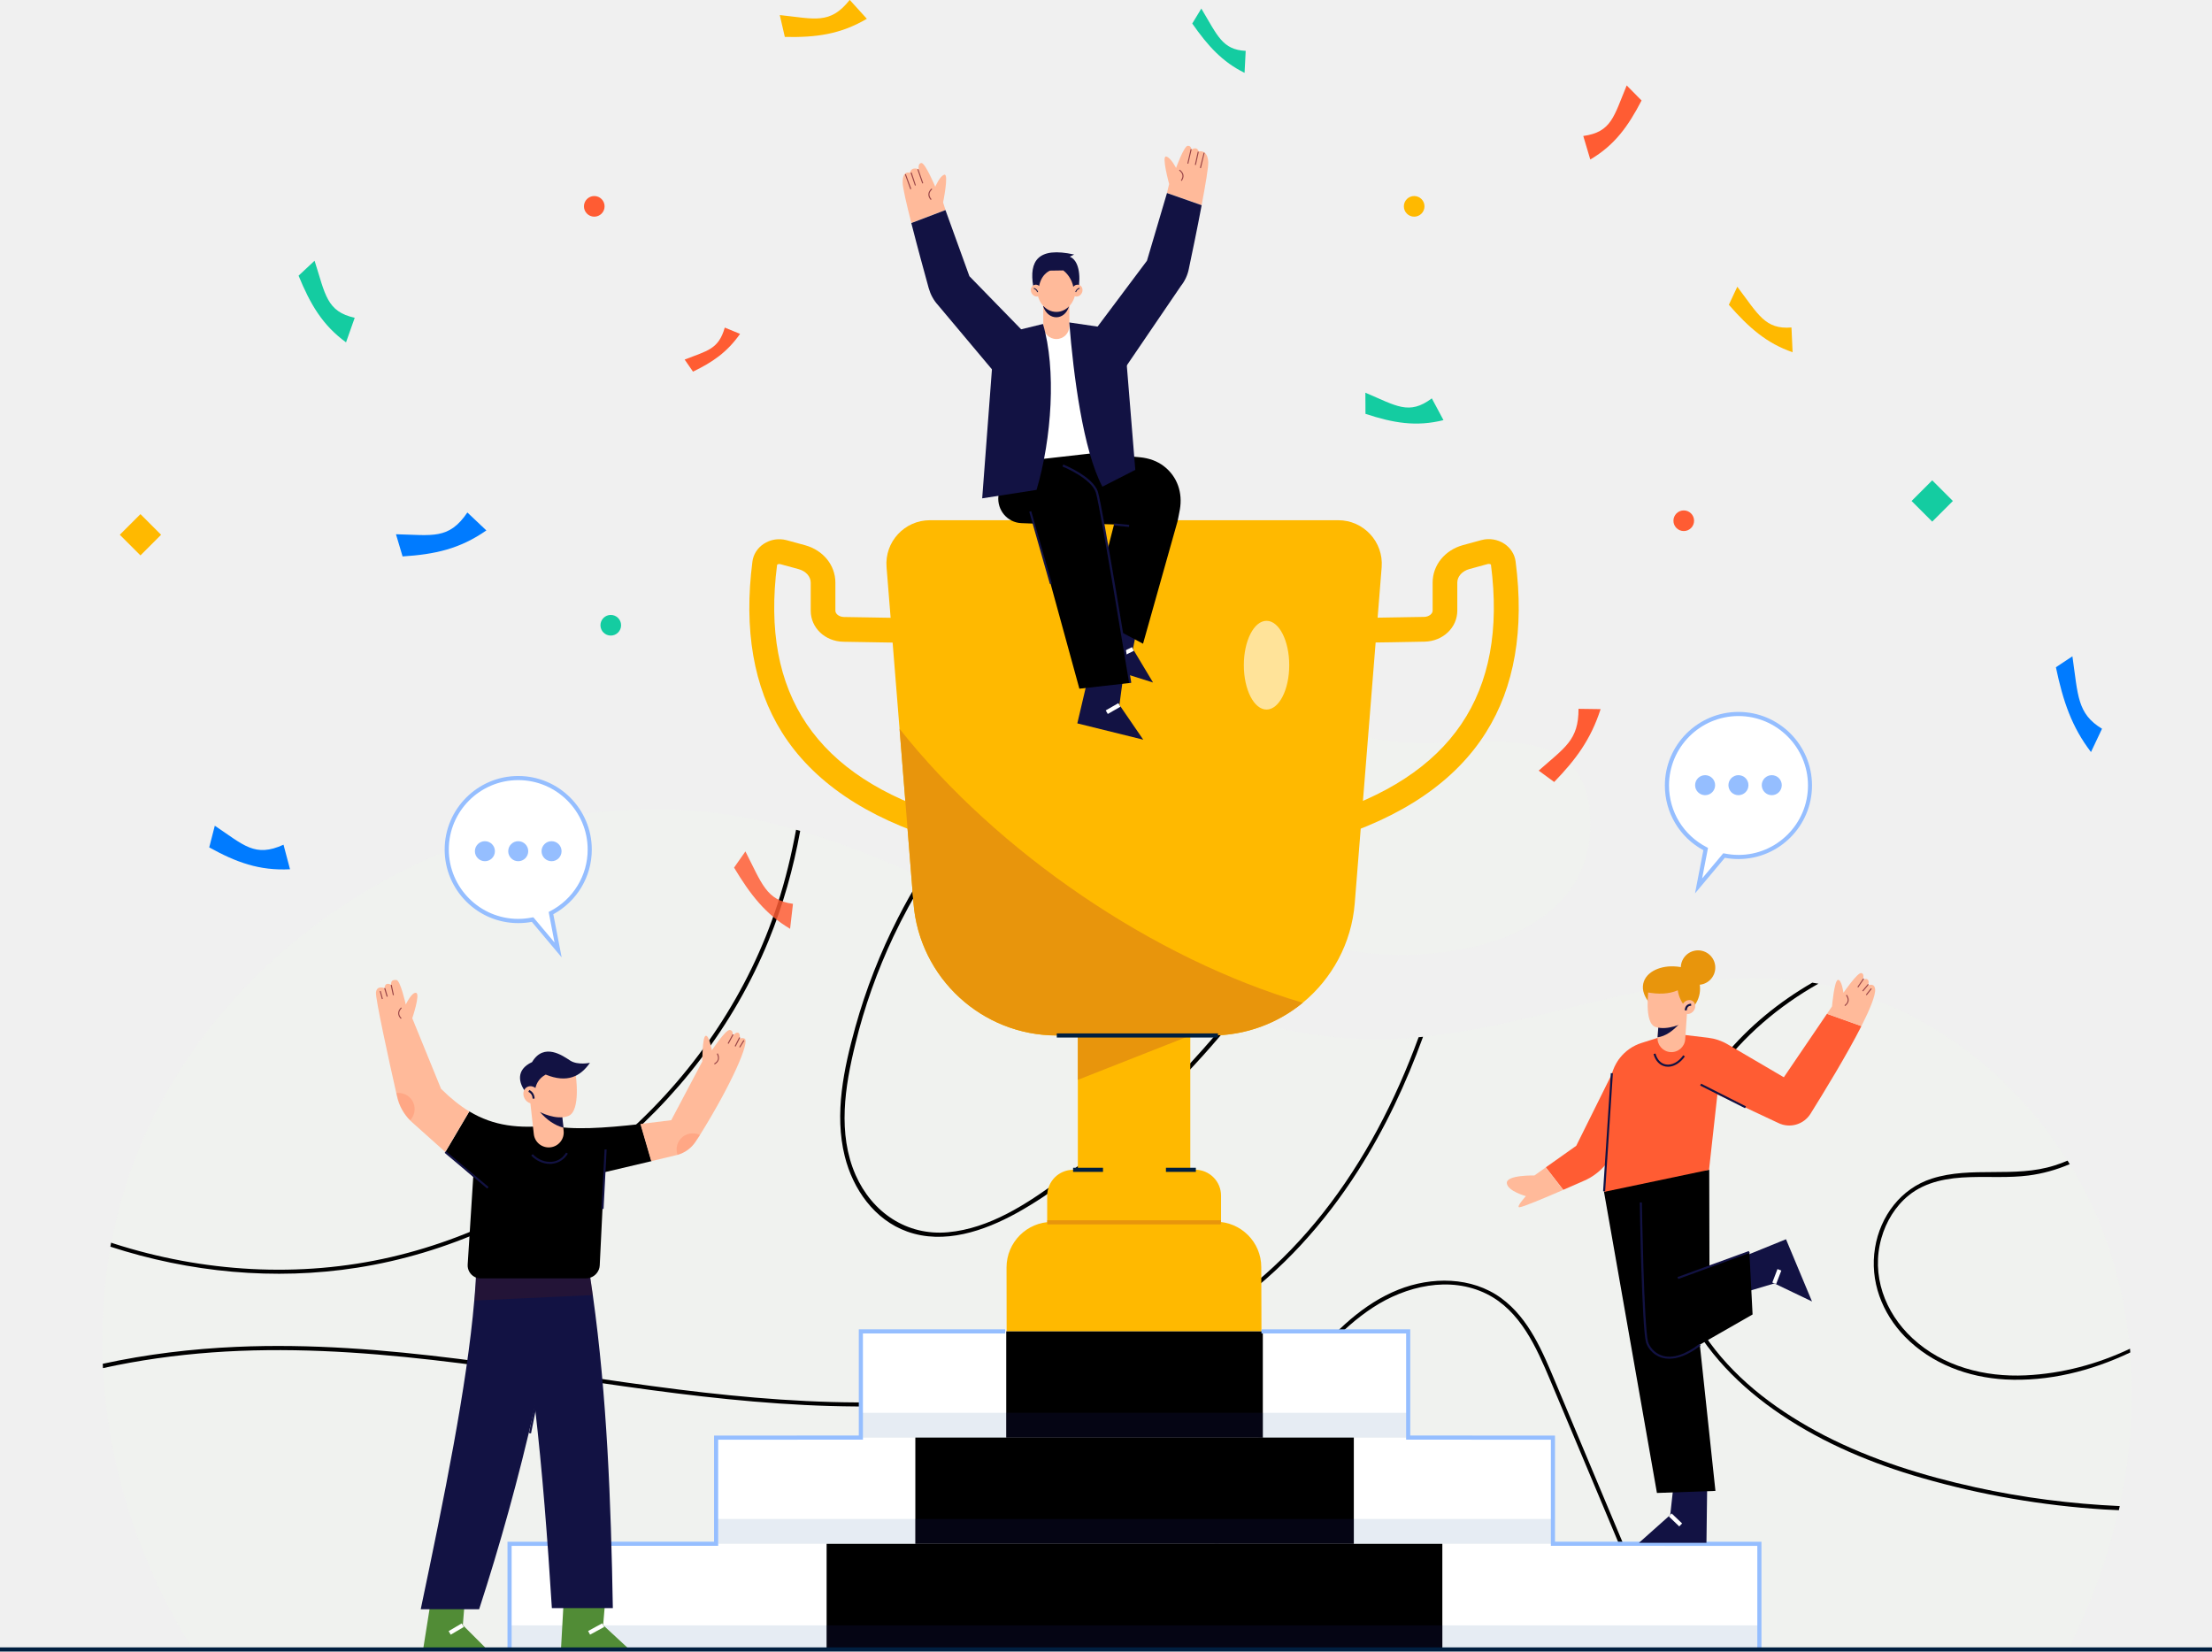
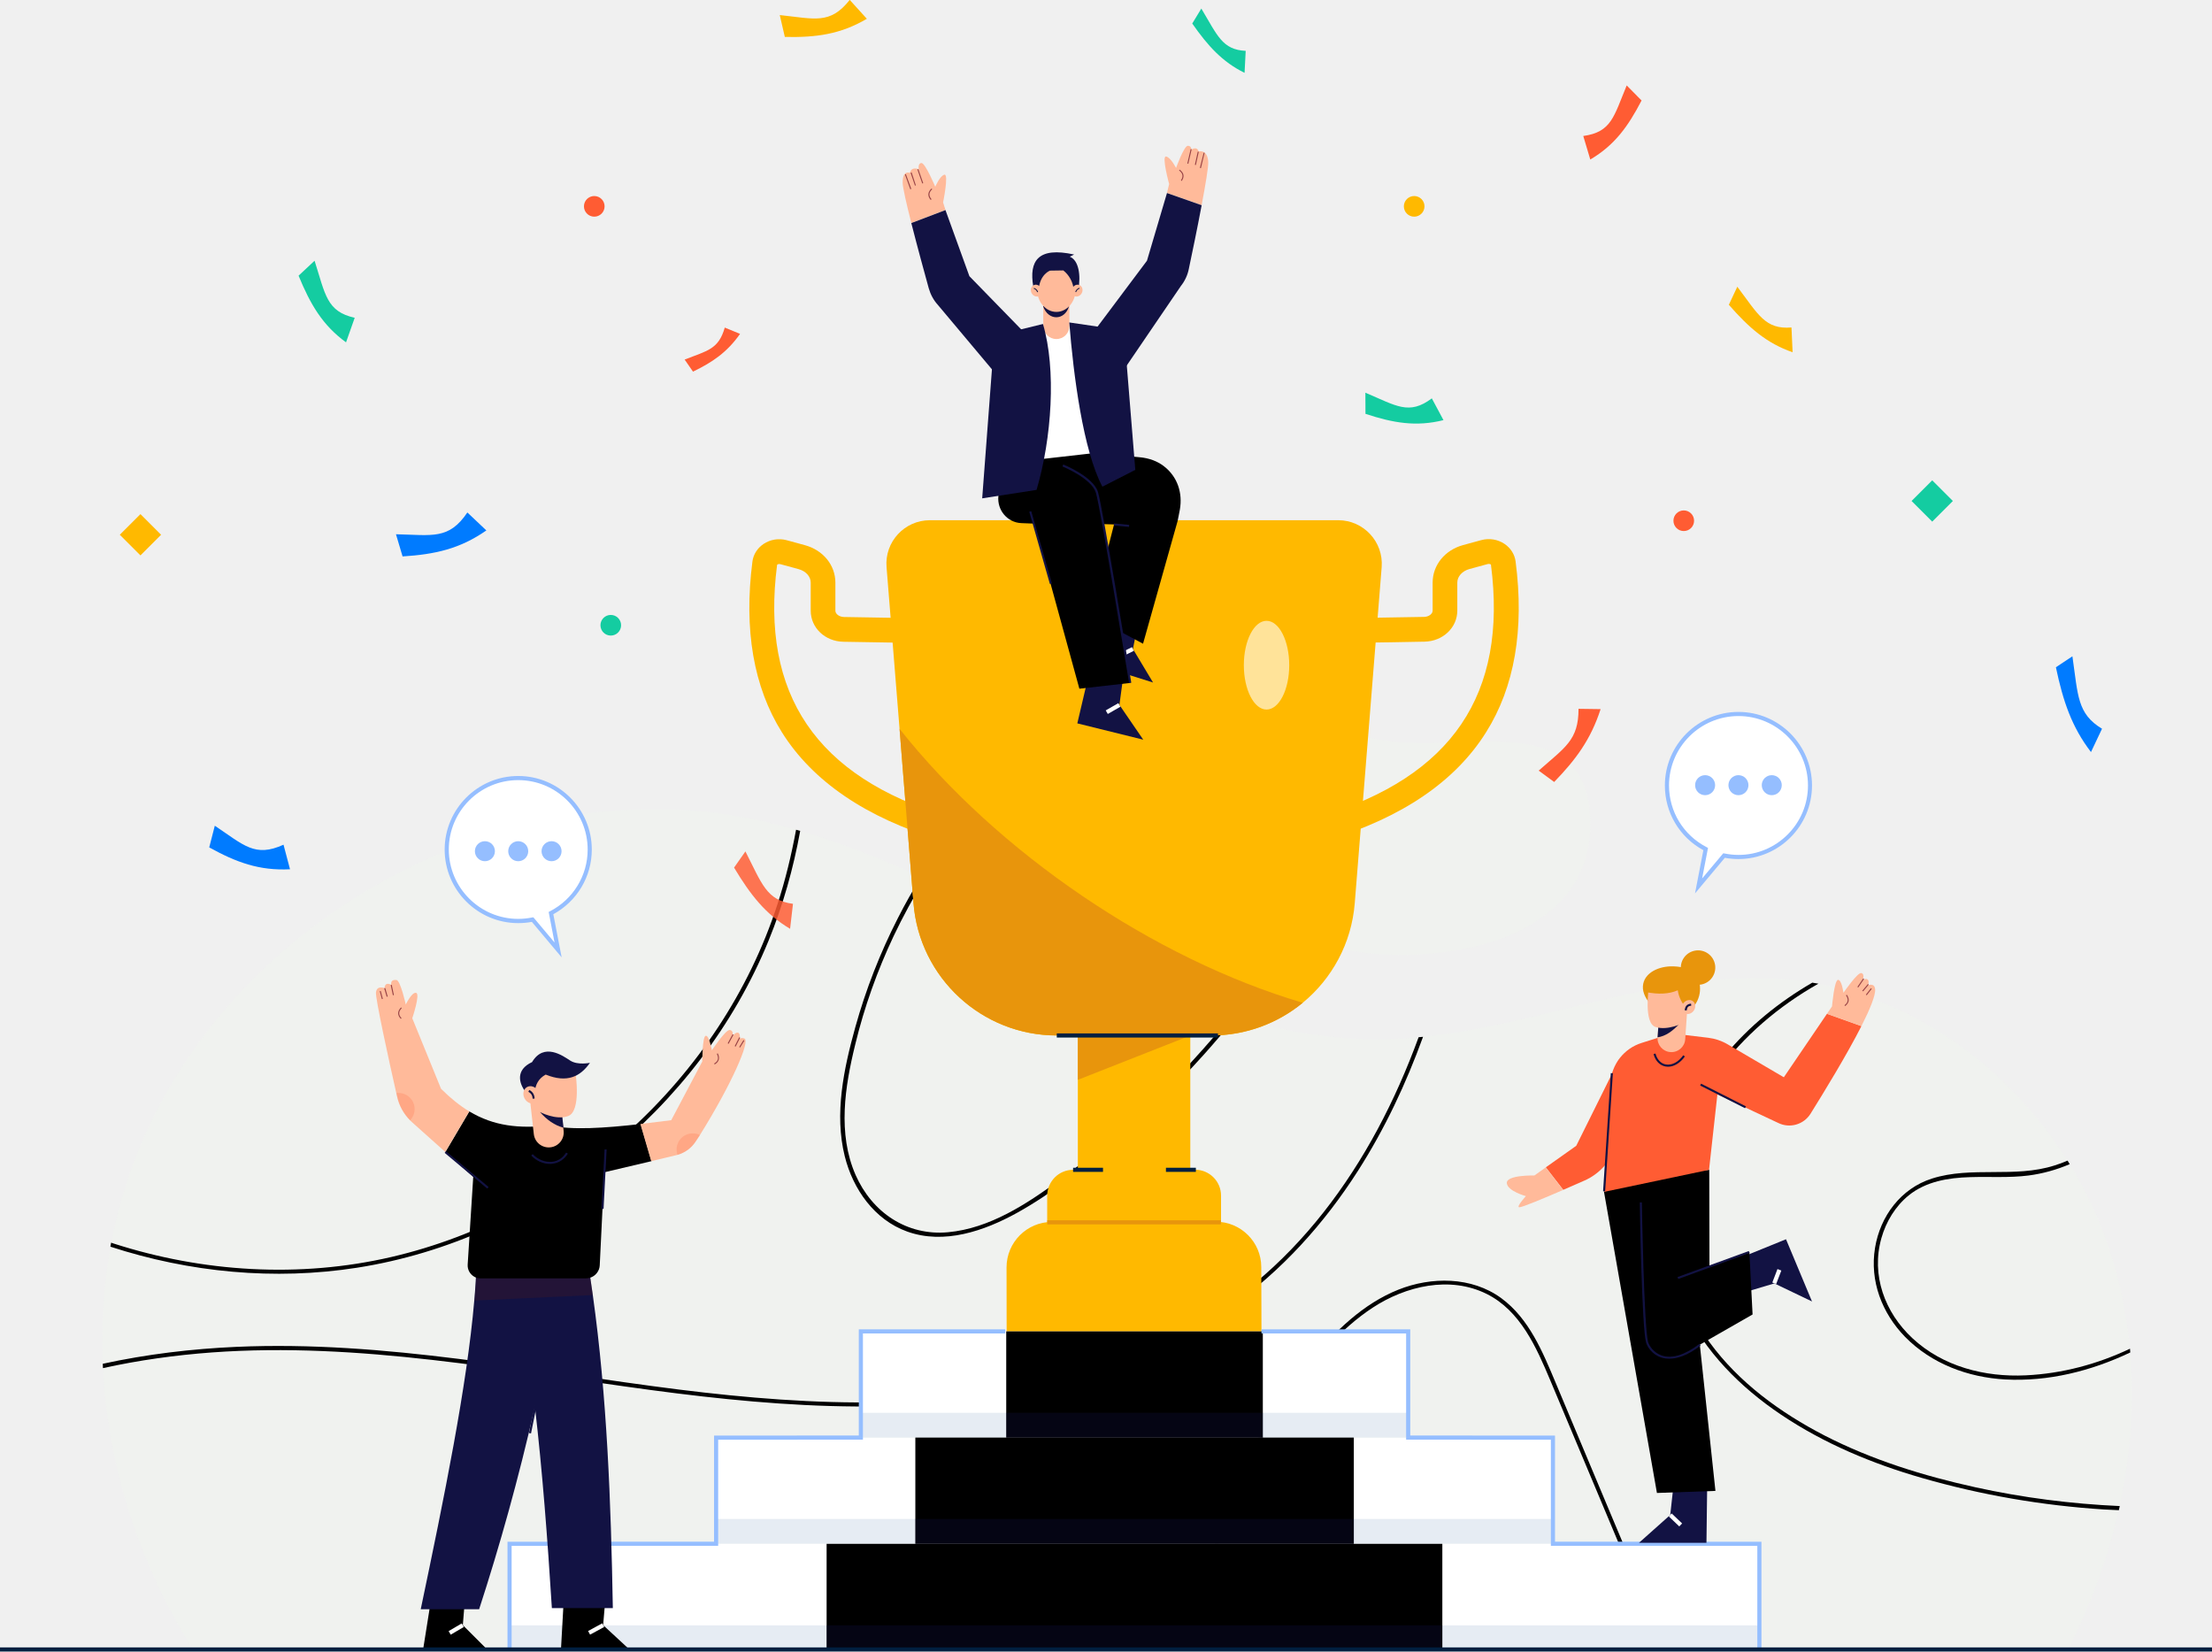
<svg xmlns="http://www.w3.org/2000/svg" width="2144" height="1601" viewBox="0 0 2144 1601" fill="none">
  <g clip-path="url(#clip0_10007_71431)">
    <g opacity="0.5">
      <path d="M2043.4 1207.2C1997.8 1072.9 1875.6 962.702 1734.4 949.302C1601.1 936.602 1472.4 1005.9 1338.5 1007.2C1122 1009.2 942.3 837.402 730.2 793.902C483.7 743.302 211.7 896.502 127 1133.5C72.4 1286.5 100.3 1462 187 1598.6H2004.4C2066.3 1478.6 2086.7 1334.8 2043.4 1207.2Z" fill="#F0F3EE" />
    </g>
    <path d="M346 1228.7C521.7 1201.3 677.7 1075.9 744.9 911.801C759 877.301 769 841.601 775.6 805.301C774.3 804.901 772.9 804.501 771.6 804.201C767.1 828.601 761.3 852.801 753.5 876.601C726.1 960.901 675.4 1036.6 609.9 1096.1C544.8 1155.2 465.1 1198.4 379.3 1218.3C290.5 1238.9 196.6 1233.1 110 1205.2C109.2 1205 108.5 1204.7 107.7 1204.4C107.4 1205.7 107.2 1207 107 1208.3C183.8 1233.3 266 1241.2 346 1228.7Z" fill="#000000" />
    <path d="M631.4 1347.3C762.5 1364.8 897.2 1374.2 1026.8 1341C1085.6 1325.9 1142.4 1302 1192.1 1267.1C1242.1 1232 1283.4 1186.1 1316.2 1134.8C1342.4 1093.8 1362.9 1050.1 1379.3 1004.9C1377.9 1005 1376.4 1005.2 1375 1005.3C1363.8 1035.9 1350.7 1065.8 1335.1 1094.8C1304.9 1150.9 1265.7 1202.7 1216.5 1243.5C1168 1283.8 1110.6 1312.1 1050.4 1330.3C923.3 1368.8 788.6 1363 658.3 1346.8C515.9 1329 373.3 1299 229 1305.4C185.9 1307.3 142.2 1312.5 99.6 1321.8C99.7 1323.2 99.7 1324.6 99.8 1326C134.6 1318.3 170 1313.4 205.3 1310.8C348.3 1300.4 490.3 1328.4 631.4 1347.3Z" fill="#000000" />
    <path d="M1914.7 1441.5C1864.3 1430.4 1814.6 1415 1768.6 1391.4C1725.8 1369.3 1685.4 1340 1656.8 1300.7C1627.4 1260.3 1613.4 1211.4 1617.7 1161.6C1625.8 1070.1 1685.4 996.9 1762.5 953.4C1760.5 953 1758.6 952.7 1756.6 952.4C1691.9 989.8 1640.3 1047.1 1620.6 1122.4C1608 1170.4 1610.9 1221.4 1632 1266.6C1652.2 1310 1687 1344.7 1726.3 1371.1C1767.8 1399 1814.7 1418.6 1862.7 1432.4C1920.2 1449 1979.6 1459.2 2039.3 1463C2044.1 1463.3 2048.9 1463.5 2053.7 1463.7C2054 1462.4 2054.3 1461.1 2054.6 1459.7C2007.5 1457.6 1960.7 1451.6 1914.7 1441.5Z" fill="#000000" />
    <path d="M866.1 907.401C875.2 888.201 885.4 869.501 896.5 851.501C895.3 850.901 894 850.401 892.8 849.801C884.8 862.801 877.3 876.001 870.4 889.601C853.1 923.401 839.2 959.001 829 995.601C817.9 1035.6 808.5 1079.5 818.8 1120.7C826.7 1152.5 847.5 1182.2 879.2 1193.6C915 1206.5 953.9 1193.1 985.6 1175.6C1020.1 1156.5 1051.8 1130.9 1081.7 1105.3C1111.8 1079.5 1140.2 1051.8 1166.7 1022.3C1177.4 1010.4 1187.7 998.201 1197.7 985.801C1196.3 985.401 1194.9 985.001 1193.5 984.501C1145.1 1044.3 1089.2 1098 1027 1143.6C995.1 1167 959.2 1190.6 918.9 1194.3C878.8 1198 845.2 1174.9 829.3 1138.8C811.7 1098.7 818.9 1053.1 829 1012.1C837.7 976.101 850.3 940.901 866.1 907.401Z" fill="#000000" />
    <path d="M1943.7 1337C1985.2 1339.2 2026.8 1328.9 2064.8 1310.8C2064.7 1309.6 2064.6 1308.4 2064.5 1307.2C2033 1322.1 1999 1331.3 1963.5 1333C1923.7 1334.9 1883.1 1324.5 1853.5 1296.9C1826.8 1272 1813.4 1235.7 1823.6 1199.9C1828.1 1184 1837.1 1169.1 1850 1158.6C1866.8 1145 1888.5 1141.5 1909.5 1140.9C1928.4 1140.3 1947.4 1141.7 1966.2 1139.3C1979.9 1137.5 1993.3 1133.8 2006.1 1128.3C2005.4 1127.2 2004.7 1126 2004 1124.9C1999.8 1126.7 1995.6 1128.3 1991.3 1129.6C1952.5 1142 1911 1130 1872.5 1142.3C1842.4 1151.9 1822.4 1178.8 1817.4 1209.4C1812.1 1241.5 1824.1 1272.7 1846.5 1295.7C1872.1 1321.8 1907.5 1335 1943.7 1337Z" fill="#000000" />
    <path d="M1561.9 1469.1C1543.9 1426.3 1525.9 1383.4 1508 1340.6C1495.4 1310.6 1482.2 1278 1455 1258.1C1426.3 1237.2 1387.4 1237.2 1355.3 1250C1321.3 1263.6 1294.3 1290 1271.2 1317.7C1225.3 1372.9 1192.3 1438.5 1174 1507.8C1166.2 1537.5 1161 1567.9 1158.7 1598.5H1162.8C1169.7 1508.9 1200.6 1421.1 1253 1347.7C1274.4 1317.7 1299.4 1287.8 1330.5 1267.4C1362.5 1246.4 1405.2 1236.3 1441 1254.1C1473.7 1270.4 1489.2 1306 1502.6 1337.8C1519.3 1377.6 1536 1417.3 1552.7 1457.1C1572.5 1504.2 1592.3 1551.3 1612 1598.4H1616.3C1598.2 1555.5 1580.1 1512.3 1561.9 1469.1Z" fill="#000000" />
    <g opacity="0.5">
      <path d="M1391.8 720.201C1365.9 721.001 1339.8 719.901 1309.7 709.001C1245.5 685.701 1165.5 723.901 1164.9 798.001C1164.5 855.501 1217.4 893.601 1266.4 911.101C1358.8 944.201 1550.2 926.801 1541.2 789.501C1538.3 745.601 1515 725.101 1472.9 720.301C1443.2 716.801 1417.5 719.401 1391.8 720.201Z" fill="#F0F3EE" />
    </g>
    <path d="M1737.5 341.4C1712.3 332.7 1695.1 317.6 1675.7 295.4L1683.9 277.9C1704.3 304.9 1710.9 319.5 1736.4 317.4L1737.5 341.4Z" fill="#FFB900" />
    <path d="M2026.7 728.9C2008 704.5 1999.6 679.5 1992.7 646.7L2008.7 636.1C2014.2 674 2013.2 691.7 2037.4 706.3L2026.7 728.9Z" fill="#007BFF" />
    <path d="M1399.1 407.2C1372.6 413.8 1350.5 410 1323.5 401.1L1323.4 380.6C1353.4 393.3 1365.7 402.7 1387.8 386.1L1399.1 407.2Z" fill="#14CCA1" />
    <path d="M717.3 323.6C704.8 341.4 690.7 351 671.7 360.2L663.6 348.5C685.7 339.8 696.4 338.7 702.5 317.5L717.3 323.6Z" fill="#FF5C33" />
    <path d="M281.1 842.501C251.3 844.001 229 835.801 202.8 821.301L208.2 800.301C236.5 819.201 247 831.301 274.8 818.701L281.1 842.501Z" fill="#007BFF" />
    <path d="M335.4 331.801C312.7 315.301 300.8 295.001 289.4 267.201L304.9 252.701C315.4 285.501 316.5 301.901 343.8 308.001L335.4 331.801Z" fill="#14CCA1" />
    <path d="M471.4 514.101C445.6 532.101 421.4 537.301 390.2 539.301L383.8 517.801C419.2 518.601 435 523.301 453 496.701L471.4 514.101Z" fill="#007BFF" />
    <path d="M840.2 18.2C814.4 33.4 790.7 36.4 760.7 35.8L755.8 14.6C789.7 18.2 804.6 24 823.6 -0.1L840.2 18.2Z" fill="#FFB900" />
    <path d="M1206.3 70.601C1184.8 60.001 1170.8 44.601 1155.6 22.801L1164.4 8.301C1180.1 34.501 1184.7 48.201 1207.4 49.301L1206.3 70.601Z" fill="#14CCA1" />
    <path d="M1541.4 154.601C1565 140.701 1578 122.601 1591.1 97.401L1576.7 82.801C1564.2 112.801 1562.1 128.001 1534.6 131.801L1541.4 154.601Z" fill="#FF5C33" />
    <g opacity="0.837">
      <path d="M765.8 900.201C742 886.101 727.3 867.201 711.5 840.901L722.5 825.201C738.5 856.501 742.8 872.601 768.6 876.001L765.8 900.201Z" fill="#FF5C33" />
    </g>
    <path d="M1551.4 687.3C1541.9 716.7 1527.4 736.2 1506.4 757.9L1491.4 746.9C1516.7 724.4 1530.1 717.5 1530 687L1551.4 687.3Z" fill="#FF5C33" />
    <path d="M576 210C581.523 210 586 205.523 586 200C586 194.477 581.523 190 576 190C570.477 190 566 194.477 566 200C566 205.523 570.477 210 576 210Z" fill="#FF5C33" />
    <path d="M1370.7 210C1376.22 210 1380.7 205.523 1380.7 200C1380.7 194.477 1376.22 190 1370.7 190C1365.18 190 1360.7 194.477 1360.7 200C1360.7 205.523 1365.18 210 1370.7 210Z" fill="#FFB900" />
    <path d="M1632 514.701C1637.52 514.701 1642 510.224 1642 504.701C1642 499.178 1637.52 494.701 1632 494.701C1626.48 494.701 1622 499.178 1622 504.701C1622 510.224 1626.48 514.701 1632 514.701Z" fill="#FF5C33" />
    <path d="M592 616C597.523 616 602 611.523 602 606C602 600.477 597.523 596 592 596C586.477 596 582 600.477 582 606C582 611.523 586.477 616 592 616Z" fill="#14CCA1" />
    <path d="M136.139 498.292L116.128 518.303L136.139 538.314L156.15 518.303L136.139 498.292Z" fill="#FFB900" />
    <path d="M1872.82 465.555L1852.81 485.566L1872.82 505.577L1892.83 485.566L1872.82 465.555Z" fill="#14CCA1" />
    <path d="M1183.5 1198.1L1015 1198.3V1159C1015 1145.1 1026.2 1133.8 1040.1 1133.8L1158.3 1133.7C1172.2 1133.7 1183.5 1144.9 1183.5 1158.8V1198.1Z" fill="#FFB900" />
    <path d="M1153.7 963.201H1044.7V1156.2H1153.7V963.201Z" fill="#FFB900" />
    <path d="M1044.7 1046.6V963.201H1153.7L1153.6 1003.7L1044.7 1046.6Z" fill="#E8950C" />
    <path d="M1286.7 814.301L1279.7 791.301C1407.3 752.701 1461.4 672.801 1445.1 547.201C1444.9 547.001 1443.6 546.201 1441.9 546.701L1424.3 551.501C1417.3 553.401 1412.5 558.701 1412.5 564.601V591.801C1412.5 608.301 1398.6 621.501 1380.8 621.901C1362.4 622.301 1330.9 622.801 1326.8 622.801V598.801C1329.7 598.801 1349.7 598.401 1380.4 597.901C1384.8 597.801 1388.6 595.001 1388.6 591.801V564.601C1388.6 547.701 1400.5 533.101 1418.1 528.301L1435.7 523.501C1443.4 521.401 1451.6 522.701 1458.2 527.101C1464.2 531.101 1468.1 537.301 1469 544.101C1477.6 610.101 1468 665.901 1440.4 709.701C1410.6 757.301 1358.9 792.501 1286.7 814.301Z" fill="#FFB900" />
    <path d="M911.6 814.301C839.4 792.501 787.7 757.301 757.9 709.801C730.4 665.901 720.8 610.201 729.3 544.201C730.2 537.401 734.1 531.201 740.1 527.201C746.7 522.801 754.9 521.501 762.6 523.601L780.2 528.401C797.8 533.201 809.7 547.701 809.7 564.701V591.901C809.7 595.101 813.5 597.901 817.9 598.001C848.6 598.601 868.6 598.901 871.5 598.901V622.901C867.3 622.901 835.8 622.301 817.5 622.001C799.7 621.701 785.8 608.501 785.8 591.901V564.701C785.8 558.801 781.1 553.501 774 551.601L756.4 546.801C754.7 546.301 753.4 547.101 753.2 547.501C737 672.901 791.1 752.801 918.7 791.401L911.6 814.301Z" fill="#FFB900" />
    <path d="M1339.2 549.701L1313.1 875.401C1310 914.401 1290.9 948.701 1262.7 971.901C1238.6 991.701 1207.7 1003.6 1174.2 1003.6H1024.3C951.7 1003.6 891.2 947.801 885.4 875.401L871.9 706.401L859.3 549.701C857.3 525.201 876.7 504.201 901.3 504.201H1297.1C1321.7 504.201 1341.1 525.201 1339.2 549.701Z" fill="#FFB900" />
    <path d="M1262.7 971.9C1238.6 991.7 1207.7 1003.6 1174.2 1003.6H1024.3C951.7 1003.6 891.2 947.8 885.4 875.4L871.9 706.4C966.8 826.3 1118.2 929.2 1262.7 971.9Z" fill="#E8950C" />
    <path d="M1180.5 1001.6H1024.3V1005.6H1180.5V1001.6Z" fill="#001F40" />
    <path d="M1069.1 1131.8H1040.1V1135.8H1069.1V1131.8Z" fill="#001F40" />
    <path d="M1159.1 1131.8H1130.1V1135.8H1159.1V1131.8Z" fill="#001F40" />
    <path d="M1222.7 1293.3L975.7 1293.6L975.6 1228.4C975.6 1204.1 995.3 1184.3 1019.6 1184.3L1178.4 1184.1C1202.7 1184.1 1222.5 1203.8 1222.5 1228.1L1222.7 1293.3Z" fill="#FFB900" />
    <path d="M1183.3 1182.7H1015.1V1186.7H1183.3V1182.7Z" fill="#E8950C" />
    <path opacity="0.6" d="M1227.6 687.701C1239.75 687.701 1249.6 668.449 1249.6 644.701C1249.6 620.953 1239.75 601.701 1227.6 601.701C1215.45 601.701 1205.6 620.953 1205.6 644.701C1205.6 668.449 1215.45 687.701 1227.6 687.701Z" fill="white" />
    <path d="M1705.3 1496.3H493.9V1599.3H1705.3V1496.3Z" fill="white" />
    <path d="M1505.2 1393.4H694.1V1496.4H1505.2V1393.4Z" fill="white" />
    <path d="M1364.9 1290.4H834.4V1393.4H1364.9V1290.4Z" fill="white" />
    <path d="M1398 1496.3H801.2V1599.3H1398V1496.3Z" fill="#000000" />
    <path d="M1312.2 1393.3H887.2V1496.3H1312.2V1393.3Z" fill="#000000" />
    <path d="M1224 1290.4H975.3V1393.4H1224V1290.4Z" fill="#000000" />
    <path opacity="0.1" d="M975.3 1369.3H834.4V1393.3H975.3V1369.3Z" fill="#003E80" />
    <path opacity="0.1" d="M1364.9 1369.3H1224V1393.3H1364.9V1369.3Z" fill="#003E80" />
    <path opacity="0.3" d="M1224 1369.3H975.3V1393.3H1224V1369.3Z" fill="#121243" />
    <path opacity="0.1" d="M887.1 1472.2H694.1V1496.2H887.1V1472.2Z" fill="#003E80" />
    <path opacity="0.1" d="M1505.1 1472.2H1312.1V1496.2H1505.1V1472.2Z" fill="#003E80" />
    <path opacity="0.3" d="M1312.2 1472.2H887.2V1496.2H1312.2V1472.2Z" fill="#121243" />
    <path opacity="0.1" d="M801.2 1575.3H493.9V1599.3H801.2V1575.3Z" fill="#003E80" />
    <path opacity="0.1" d="M1705.3 1575.3H1398V1599.3H1705.3V1575.3Z" fill="#003E80" />
    <path opacity="0.3" d="M1398 1575.3H801.2V1599.3H1398V1575.3Z" fill="#121243" />
    <path d="M495.9 1599.3H491.9V1494.3L692.1 1494.2V1391.4L832.4 1391.3V1288.4H974.3V1292.4H836.4V1395.3L696.1 1395.4V1498.2L495.9 1498.3V1599.3Z" fill="#95BEFF" />
    <path d="M1707.3 1599.3H1703.3V1498.3L1503.2 1498.2V1395.4L1362.9 1395.3V1292.4H1222.7V1288.4H1366.9V1391.3L1507.2 1391.4V1494.2L1707.3 1494.3V1599.3Z" fill="#95BEFF" />
    <path d="M1074.3 593.701L1059.4 643.201L1117.6 661.501L1098.1 629.001L1103.8 600.401L1074.3 593.701Z" fill="#121243" />
    <path d="M1097.18 627.229L1085.43 633.01L1087.19 636.599L1098.95 630.818L1097.18 627.229Z" fill="white" />
    <path d="M1064 439.302L1105 443.202C1113.4 444.002 1121.7 446.802 1128.3 452.002C1141.3 462.102 1146.4 477.802 1143.6 493.802C1142.9 497.902 1142 501.802 1141.4 505.002L1107.9 623.902L1057.1 596.802L1079.8 508.302L1028.2 506.702L1000.1 447.702L1010.3 400.602L1064 439.302Z" fill="#000000" />
    <path d="M1056.9 647.002L1044.2 701.102L1108.1 716.902L1085 683.202L1089.2 652.102L1056.9 647.002Z" fill="#121243" />
    <path d="M1083.97 681.506L1071.74 688.527L1073.73 691.996L1085.96 684.974L1083.97 681.506Z" fill="white" />
    <path d="M1002.3 507.501L1046.2 667.501L1095.5 661.901L1066.7 492.301C1063.9 477.501 1063.3 468.401 1040.7 457.201L1016.5 443.801L1010.3 400.701L973.6 424.601L967.7 480.801C966.3 494.401 976.4 506.401 989.8 507.001L1002.3 507.501Z" fill="#000000" />
    <path d="M1066.1 438.502L993 446.802C984.8 447.702 977.5 441.902 976.5 433.702L963.8 325.502L1024.7 310.602L1089.3 320.302L1077.4 427.102C1076.8 433.102 1072.1 437.802 1066.1 438.502Z" fill="white" />
    <path d="M914.1 196.201C914.1 196.201 919.8 168.301 915.4 169.301C911 170.301 906.5 181.001 906.5 181.001C906.5 181.001 896.8 157.801 893.1 158.001C889.4 158.201 890.5 164.101 890.5 164.101C890.5 164.101 883.6 160.801 881.8 167.601C881.8 167.601 874.9 164.301 874.9 177.001C874.9 181.601 878.6 197.601 883.3 216.101L916.4 203.501L914.1 196.201Z" fill="#FFBA9A" />
    <path d="M939.6 267.702L916.4 203.602L883.3 216.202C889.1 239.002 896.4 265.702 900.2 279.402C901.9 285.402 904.9 291.002 909.1 295.602L975.5 374.702L1004.2 334.002L939.6 267.702Z" fill="#121243" />
    <path d="M902.1 193.801C898.8 189.901 899.1 186.201 902.9 182.701L903.6 183.401C900.2 186.501 900 189.701 902.9 193.101L902.1 193.801Z" fill="#974245" />
    <path d="M890.123 163.918L889.178 164.246L893.897 177.851L894.841 177.524L890.123 163.918Z" fill="#974245" />
    <path d="M886.8 179.902L882.6 167.502L883.6 167.102L887.7 179.602L886.8 179.902Z" fill="#974245" />
    <path d="M882.3 183.401L877.1 169.101L878 168.701L883.3 183.101L882.3 183.401Z" fill="#974245" />
    <path d="M1171.1 156.901C1170.4 144.301 1161.8 146.801 1161.8 146.801C1160.1 141.301 1154.7 145.001 1154.7 145.001C1154.7 145.001 1155 141.301 1151.3 141.301C1147.6 141.301 1139.9 162.801 1139.9 162.801C1139.9 162.801 1134.7 152.401 1130.2 151.701C1125.7 151.001 1133.2 178.401 1133.2 178.401L1131.1 187.001L1164.7 198.801C1168.4 179.101 1171.4 161.701 1171.1 156.901Z" fill="#FFBA9A" />
    <path d="M1131.1 187.102L1111.7 252.702L1055.7 327.402L1087.7 360.702L1144.5 277.302C1148.4 272.402 1151.1 266.702 1152.3 260.502C1155.1 247.102 1160.5 221.502 1164.7 198.902L1131.1 187.102Z" fill="#121243" />
    <path d="M1145.4 175.4L1144.6 174.8C1147.1 171.1 1146.5 167.9 1142.8 165.2L1143.4 164.4C1147.6 167.5 1148.3 171.2 1145.4 175.4Z" fill="#974245" />
    <path d="M1154.06 144.457L1150.81 158.484L1151.78 158.71L1155.03 144.683L1154.06 144.457Z" fill="#974245" />
    <path d="M1160.94 146.955L1158.13 159.748L1159.11 159.963L1161.92 147.17L1160.94 146.955Z" fill="#974245" />
    <path d="M1164 163L1163 162.7L1166.7 147.9L1167.6 148.1L1164 163Z" fill="#974245" />
    <path d="M1023.9 328.602C1016.9 328.602 1011.2 322.902 1011.2 315.902V293.402H1036.5V316.002C1036.5 323.002 1030.9 328.602 1023.9 328.602Z" fill="#FFBA9A" />
    <path d="M1036.2 296.701C1032.2 310.801 1016 311.401 1011 296.701H1036.2Z" fill="#121243" />
    <path d="M1023.9 302.301C1034.23 302.301 1042.6 292.541 1042.6 280.501C1042.6 268.461 1034.23 258.701 1023.9 258.701C1013.57 258.701 1005.2 268.461 1005.2 280.501C1005.2 292.541 1013.57 302.301 1023.9 302.301Z" fill="#FFBA9A" />
    <path d="M1006.7 280.902C1007.8 265.902 1017.7 262.302 1017.7 262.302L1030.6 262.102C1035.9 266.102 1040.4 273.602 1040.7 281.402L1045.1 281.202C1047.9 266.502 1045.4 252.102 1036.9 248.802L1041.1 246.702C1006 238.902 997.3 253.002 1001.5 277.602L1006.7 280.902Z" fill="#121243" />
    <path d="M1009.1 279.502C1010.5 282.402 1009.5 285.802 1007 287.002C1004.4 288.202 1001.2 286.802 999.8 283.902C998.4 281.002 999.4 277.602 1001.9 276.402C1004.5 275.102 1007.7 276.502 1009.1 279.502Z" fill="#FFBA9A" />
    <path d="M1005.3 283.202C1004.7 281.502 1003.6 280.402 1001.9 279.802L1002.2 279.002C1004.2 279.702 1005.5 281.002 1006.2 283.002L1005.3 283.202Z" fill="#121243" />
    <path d="M1039.3 279.502C1037.9 282.402 1038.9 285.802 1041.4 287.002C1044 288.202 1047.2 286.802 1048.6 283.902C1050 281.002 1049 277.602 1046.5 276.402C1043.9 275.102 1040.7 276.502 1039.3 279.502Z" fill="#FFBA9A" />
    <path d="M1043 283.202L1042.2 282.902C1042.9 280.902 1044.2 279.602 1046.2 278.902L1046.5 279.702C1044.7 280.302 1043.6 281.502 1043 283.202Z" fill="#121243" />
    <path d="M1010.9 314C1023.9 357.8 1019.5 424.7 1004.7 474.8L952 483L963.9 325.5L1010.9 314Z" fill="#121243" />
    <path d="M1036.4 312.5C1040.4 363.2 1049.8 436.6 1068.5 471.7L1100.4 455.4L1089.4 320.3L1036.4 312.5Z" fill="#121243" />
    <path d="M1094.4 662.101C1094.1 660.401 1066.6 491.801 1062.2 477.501C1057.9 463.601 1030.1 452.201 1029.8 452.101L1030.6 450.201C1031.8 450.701 1059.6 462.001 1064.2 476.801C1068.7 491.201 1095.4 654.701 1096.5 661.701L1094.4 662.101Z" fill="#121243" />
    <path d="M999.538 495.447L997.615 495.996L1017.61 565.993L1019.54 565.444L999.538 495.447Z" fill="#121243" />
    <path d="M1094.3 510.701L1079.6 509.301L1079.8 507.301L1094.5 508.701L1094.3 510.701Z" fill="#121243" />
-     <path d="M417.4 1552.8L409.9 1600H473.5L448.6 1575.1L450.5 1551.7L417.4 1552.8Z" fill="#518C36" />
+     <path d="M417.4 1552.8L409.9 1600H473.5L448.6 1575.1L450.5 1551.7L417.4 1552.8Z" fill="#000000" />
    <path d="M447.506 1573.45L434.836 1580.9L436.865 1584.35L449.535 1576.89L447.506 1573.45Z" fill="white" />
    <path d="M548.7 1209C547.8 1214.6 546.9 1220.2 545.8 1225.7C544.1 1236.1 542.2 1246.5 540.4 1256.7C533.7 1293.5 526.4 1329.1 518.4 1363.5C518.4 1363.5 518.4 1363.5 518.4 1363.6C502.6 1433.2 484.4 1498.2 464.4 1559.7H407.8C430.6 1451 452.6 1343.5 459.7 1260.3C460.8 1248.1 461.5 1236.3 461.8 1225.2L548.7 1209Z" fill="#121243" />
-     <path d="M546.4 1550.6L543.7 1599.1L611.5 1600L584.6 1575.1L586.6 1551.7L546.4 1550.6Z" fill="#518C36" />
+     <path d="M546.4 1550.6L543.7 1599.1L611.5 1600L584.6 1575.1L586.6 1551.7L546.4 1550.6Z" fill="#000000" />
    <path d="M583.726 1573.34L570.025 1580.8L571.938 1584.32L585.639 1576.86L583.726 1573.34Z" fill="white" />
    <path d="M594 1558.6H534.9C530.7 1491.4 525.7 1425.7 518.5 1363.7C518.5 1363.7 518.5 1363.7 518.5 1363.6C514.3 1327.2 509.3 1292 503.3 1258.5C501.4 1247.7 499.3 1237.1 497.2 1226.6L545.9 1225.8L570.1 1225.4C571.7 1235.3 573.2 1245.3 574.6 1255.3C588.3 1353.1 592.2 1455.3 594 1558.6Z" fill="#121243" />
    <path opacity="0.3" d="M574.6 1255.2L540.4 1256.8L503.3 1258.5L459.9 1260.5C461 1248.3 461.7 1236.5 462 1225.4L548.7 1209.1C547.8 1214.7 546.9 1220.3 545.8 1225.8L570 1225.4C571.7 1235.3 573.2 1245.2 574.6 1255.2Z" fill="#4A191B" />
    <path d="M514.7 1389.3L512.7 1388.9L532.8 1289.2L534.8 1289.6L514.7 1389.3Z" fill="#121243" />
    <path d="M533.1 1090.8C503.2 1094 478.7 1091.5 454.9 1077.2L431.7 1116.5L458.7 1140.6L453.3 1225.7C453 1230.7 455.7 1235.4 460.2 1237.7C461.9 1238.6 463.8 1239 465.8 1239H568C573.6 1239 578.5 1235.5 580.5 1230.3C581 1229 581.2 1227.7 581.3 1226.4L585.7 1136.2L631.5 1125.4L621 1089.4C585.8 1093.4 554.4 1095.5 533.1 1090.8Z" fill="#000000" />
    <path d="M454.8 1077.2L431.6 1116.5L399.5 1087.8C398.8 1087.2 398.1 1086.5 397.4 1085.8C391.2 1079.5 386.8 1071.6 384.9 1062.9C384.6 1061.8 384.4 1060.6 384.1 1059.4C377 1028.1 363.7 967.199 364.4 961.799C365.3 954.599 372.7 957.7 372.7 957.7C373.3 950.8 379 954.499 379 954.499C379 950.599 380.3 949.599 384.2 949.799C388.1 949.999 393.3 973.599 393.3 973.599C393.3 973.599 399.1 961.299 403.3 962.299C407.6 963.199 399.6 986.9 399.6 986.9L427.5 1055.3C436.9 1064.6 445.8 1071.7 454.8 1077.2Z" fill="#FFBA9A" />
    <path opacity="0.2" d="M401.9 1074.9C401.9 1079.1 400.2 1083 397.5 1085.8C391.3 1079.5 386.9 1071.6 385 1062.9C384.7 1061.8 384.5 1060.6 384.2 1059.4C384.9 1059.3 385.5 1059.3 386.2 1059.3C394.9 1059.3 401.9 1066.3 401.9 1074.9Z" fill="#FF5C33" />
    <path d="M388.5 987.5C385 983.8 385.1 980.1 388.7 976.4L389.4 977.1C386.2 980.4 386.1 983.6 389.2 986.8L388.5 987.5Z" fill="#974245" />
    <path d="M380.8 964.6L378.7 954.7L379.7 954.5L381.8 964.4L380.8 964.6Z" fill="#974245" />
    <path d="M374.8 966.1L372.4 957.9L373.4 957.6L375.8 965.8L374.8 966.1Z" fill="#974245" />
    <path d="M369.039 960.458L368.073 960.717L370.119 968.347L371.085 968.088L369.039 960.458Z" fill="#974245" />
    <path d="M678.4 1100.1C678 1100.9 677.5 1101.6 677 1102.3L674 1106.8C669.9 1112.9 663.8 1117.3 656.7 1119.3C656.3 1119.4 655.9 1119.5 655.5 1119.6L631.2 1125.4L620.7 1089.4C630.4 1088.2 640.4 1087 650.6 1085.7L680.7 1028.8C680.7 1028.8 680.7 1004.6 684 1003.9C687.3 1003.1 690 1018 690 1018C690 1018 703 998.299 707.1 998.299C711.2 998.299 710.1 1003.9 710.1 1003.9C710.1 1003.9 713.9 999.199 716.2 1001.4C717.4 1002.6 717.2 1006.8 717.2 1006.8C717.2 1006.8 718.7 1005.4 721.6 1006.6C727.4 1008.9 709.2 1050.7 678.4 1100.1Z" fill="#FFBA9A" />
    <path opacity="0.2" d="M678.4 1100.1C678 1100.9 677.5 1101.6 677 1102.3L674 1106.8C669.9 1112.9 663.8 1117.3 656.7 1119.3C656.1 1117.6 655.8 1115.9 655.8 1114.1C655.8 1105.4 662.8 1098.5 671.4 1098.5C673.9 1098.4 676.3 1099 678.4 1100.1Z" fill="#FF5C33" />
    <path d="M692.7 1031.7L692.2 1030.8C696.1 1028.5 696.9 1025.5 694.8 1021.4L695.7 1020.9C698 1025.5 697 1029.1 692.7 1031.7Z" fill="#974245" />
    <path d="M706.2 1011.7L705.3 1011.2L710.1 1002.4L711 1002.8L706.2 1011.7Z" fill="#974245" />
    <path d="M713 1014.4L712.1 1013.9L716.5 1005.3L717.4 1005.8L713 1014.4Z" fill="#974245" />
    <path d="M717.3 1015.3L716.5 1014.8L720.6 1008.1L721.5 1008.6L717.3 1015.3Z" fill="#974245" />
    <path d="M432.276 1115.83L430.991 1117.36L472.289 1152L473.574 1150.47L432.276 1115.83Z" fill="#121243" />
    <path d="M585 1171.7L583 1171.6L586 1114L588 1114.1L585 1171.7Z" fill="#121243" />
    <path d="M533.1 1128.1C526.6 1128.1 519.9 1125.2 514.9 1120L516.3 1118.6C521.5 1124 528.5 1126.7 535.2 1126C540.8 1125.4 545.6 1122.2 548.7 1117.1L550.4 1118.1C547 1123.7 541.7 1127.2 535.4 1127.9C534.7 1128.1 533.9 1128.1 533.1 1128.1Z" fill="#121243" />
    <path d="M533.5 1112C525.5 1112.9 518.3 1107.2 517.4 1099.2L513.6 1064.9L542.5 1061.7L546.3 1096C547.2 1103.9 541.5 1111.1 533.5 1112Z" fill="#FFBA9A" />
    <path d="M523.3 1077.7C529.9 1085.3 537.5 1090.7 546.2 1093L544.1 1074.5L523.3 1077.7Z" fill="#121243" />
    <path d="M557.9 1040.6C557.9 1040.6 563.5 1077 550.7 1081.7C538.8 1086.1 523.2 1077.7 523.2 1077.7L512.7 1047.1L526.3 1034.7L557.9 1040.6Z" fill="#FFBA9A" />
    <path d="M518.3 1058.4C519 1051.4 521.8 1045.4 528.9 1041.5C549.6 1049.9 562.5 1043.5 571.8 1030.1C571.8 1030.1 560 1032.6 552.8 1028C545.7 1023.4 527.3 1010 515.7 1029.4C499.5 1036.9 502.9 1050 509.5 1058.4H518.3Z" fill="#121243" />
    <path d="M519.454 1068.7C523.038 1066.62 523.992 1061.57 521.584 1057.41C519.175 1053.25 514.318 1051.57 510.733 1053.64C507.149 1055.72 506.196 1060.77 508.604 1064.93C511.012 1069.09 515.87 1070.78 519.454 1068.7Z" fill="#FFBA9A" />
    <path d="M516.3 1064.9C516.1 1061.7 514.7 1059.5 512.1 1058.2L513 1056.4C516.2 1058 518 1060.8 518.2 1064.7L516.3 1064.9Z" fill="#121243" />
    <path d="M502.3 754C540.6 754 571.6 785 571.6 823.3C571.6 850.1 556.3 873.4 534 884.9L540.9 920.6L516.2 891.2C511.7 892.1 507 892.6 502.2 892.6C463.9 892.6 432.9 861.6 432.9 823.3C433 785 464 754 502.3 754Z" fill="white" />
    <path d="M544.4 927.9L515.5 893.5C511.2 894.3 506.7 894.7 502.3 894.7C463 894.7 431 862.7 431 823.4C431 784.1 463 752.1 502.3 752.1C541.6 752.1 573.6 784.1 573.6 823.4C573.6 849.7 559.3 873.5 536.3 886.1L544.4 927.9ZM517 889.1L537.5 913.5L531.8 883.9L533.1 883.2C555.6 871.6 569.6 848.6 569.6 823.4C569.6 786.3 539.4 756.1 502.3 756.1C465.2 756.1 435 786.2 435 823.3C435 860.4 465.2 890.6 502.3 890.6C506.9 890.6 511.4 890.1 515.9 889.2L517 889.1Z" fill="#95BEFF" />
    <path d="M470 834.699C475.357 834.699 479.7 830.356 479.7 824.999C479.7 819.642 475.357 815.299 470 815.299C464.643 815.299 460.3 819.642 460.3 824.999C460.3 830.356 464.643 834.699 470 834.699Z" fill="#95BEFF" />
    <path d="M502.3 834.699C507.657 834.699 512 830.356 512 824.999C512 819.642 507.657 815.299 502.3 815.299C496.942 815.299 492.6 819.642 492.6 824.999C492.6 830.356 496.942 834.699 502.3 834.699Z" fill="#95BEFF" />
    <path d="M534.6 834.699C539.957 834.699 544.3 830.356 544.3 824.999C544.3 819.642 539.957 815.299 534.6 815.299C529.243 815.299 524.9 819.642 524.9 824.999C524.9 830.356 529.243 834.699 534.6 834.699Z" fill="#95BEFF" />
    <path d="M1569.5 1026.5L1527.8 1110.5L1498.3 1131.4L1515.2 1153.2C1522.9 1149.8 1530.3 1146.6 1536 1144.1C1543 1141 1549.3 1136.4 1554.5 1130.7L1585.4 1096.7L1569.5 1026.5Z" fill="#FF5C33" />
    <path d="M1487.2 1139.3C1487.2 1139.3 1459.7 1138.6 1460.5 1146.8C1461.3 1154.5 1479 1159.3 1479 1159.3C1479 1159.3 1469.2 1169.9 1472.6 1170.1C1475.4 1170.2 1496.2 1161.5 1515.1 1153.3L1498.2 1131.5L1487.2 1139.3Z" fill="#FFBA9A" />
    <path d="M1654.7 1440L1654 1495.3H1588.6L1618.9 1468.3L1622.3 1437.3L1654.7 1440Z" fill="#121243" />
    <path d="M1620.27 1466.86L1617.51 1469.75L1627.63 1479.42L1630.4 1476.53L1620.27 1466.86Z" fill="white" />
    <path d="M1679.9 1221.9L1731.1 1201.1L1756.3 1261.4L1719.8 1243.9L1689.9 1252.8L1679.9 1221.9Z" fill="#121243" />
    <path d="M1722.83 1229.99L1717.83 1243.06L1721.56 1244.49L1726.57 1231.42L1722.83 1229.99Z" fill="white" />
    <path d="M1554.7 1155.2L1606 1447L1662.7 1445L1627.9 1119L1554.7 1155.2Z" fill="#000000" />
    <path d="M1589.8 1140.4L1594.9 1293.1C1595.2 1302 1600.4 1310 1608.5 1313.8C1615.6 1317.2 1623.8 1316.9 1630.6 1313L1698.7 1274L1695.6 1213.5L1656.9 1227.9L1656.7 1133.8L1589.8 1140.4Z" fill="#000000" />
    <path d="M1729 1044.1L1674.4 1012.1C1668.6 1008.7 1662.2 1006.6 1655.6 1005.8L1620.4 1001.6L1591.2 1010.8C1574 1016.2 1562 1031.6 1560.9 1049.6L1554.7 1155.2L1656.5 1133.8L1664.6 1060.7L1723.4 1088.3C1734.6 1093.9 1748.2 1090.1 1754.9 1079.4C1768.3 1057.9 1790.2 1022.1 1804.2 994.5L1770.8 982.6L1729 1044.1Z" fill="#FF5C33" />
    <path d="M1810.6 955C1810.6 955 1812.3 950.6 1810 949.2C1807.8 947.8 1805.3 950.3 1805.3 950.3C1805.3 950.3 1807.8 944.2 1804.2 943.1C1800.6 942 1786.8 962.2 1786.8 962.2C1786.8 962.2 1785.1 949.5 1781.5 949.7C1777.9 950 1775.7 975.4 1775.7 975.4L1770.8 982.6L1804.2 994.5C1812.4 978.3 1817.9 964.9 1817.5 958.9C1817 952.2 1810.6 955 1810.6 955Z" fill="#FFBA9A" />
    <path d="M1788.4 975.1L1787.8 974.3C1791.4 971.6 1791.8 968.4 1789.2 964.7L1790 964.1C1793 968.3 1792.4 972 1788.4 975.1Z" fill="#974245" />
    <path d="M1801.1 957.099L1800.3 956.499L1806 948.199L1806.8 948.799L1801.1 957.099Z" fill="#974245" />
    <path d="M1810.52 953.694L1805.06 960.213L1805.83 960.855L1811.29 954.336L1810.52 953.694Z" fill="#974245" />
    <path d="M1813.43 957.793L1808.53 963.992L1809.31 964.612L1814.21 958.413L1813.43 957.793Z" fill="#974245" />
    <path d="M1647.7 960.4C1646.8 973.4 1635.7 985.7 1621.5 984.7C1607.3 983.7 1591.5 968.8 1592.4 955.8C1593.3 942.8 1607.9 936.1 1622.1 936.6C1642 937.3 1648.6 947.5 1647.7 960.4Z" fill="#E8950C" />
    <path d="M1619.1 1019.7C1611.7 1019.2 1606.1 1012.8 1606.6 1005.4L1608.7 974.9L1635.5 976.7L1633.4 1007.2C1633 1014.6 1626.5 1020.2 1619.1 1019.7Z" fill="#FFBA9A" />
    <path d="M1627.1 993C1621 999.4 1614.4 1004.3 1606.6 1005.4L1607.7 990.9L1627.1 993Z" fill="#121243" />
    <path d="M1598.1 957.1C1598.1 957.1 1592.9 991.7 1604.7 995.4C1616.5 999.1 1631.2 991.6 1631.2 991.6L1634.1 965.4L1630.8 948.4L1598.1 957.1Z" fill="#FFBA9A" />
    <path d="M1633.6 976.001C1630.3 972.301 1627 966.101 1626.2 959.801C1617.7 963.501 1607.4 963.901 1595.6 961.601L1599.1 950.701L1625 945.801L1638.3 949.601L1633.6 976.001Z" fill="#E8950C" />
    <path d="M1641.44 979.879C1643.87 976.799 1643.66 972.584 1640.97 970.464C1638.28 968.345 1634.13 969.123 1631.7 972.203C1629.28 975.283 1629.49 979.498 1632.18 981.617C1634.87 983.737 1639.01 982.958 1641.44 979.879Z" fill="#FFBA9A" />
    <path d="M1634.9 979.301L1632.9 979.201C1633.3 974.101 1636.5 972.901 1639.1 972.801L1639.2 974.801C1636.5 974.801 1635.2 976.201 1634.9 979.301Z" fill="#121243" />
    <path d="M1659.45 947.497C1664.81 939.986 1663.06 929.558 1655.55 924.204C1648.04 918.85 1637.61 920.598 1632.25 928.108C1626.9 935.619 1628.65 946.047 1636.16 951.401C1643.67 956.755 1654.1 955.007 1659.45 947.497Z" fill="#E8950C" />
    <path d="M1555.8 1154.7L1553.8 1154.6L1561.3 1040.1L1563.3 1040.2L1555.8 1154.7Z" fill="#121243" />
    <path d="M1691.4 1074.1L1647.9 1052.1L1648.8 1050.3L1692.3 1072.3L1691.4 1074.1Z" fill="#121243" />
    <path d="M1616.8 1033.9C1616 1033.9 1615.2 1033.8 1614.4 1033.7C1608.8 1032.7 1604.5 1028.3 1602.7 1021.6L1604.6 1021.1C1606.2 1027 1609.9 1030.9 1614.7 1031.7C1620.5 1032.7 1626.9 1029.3 1631.5 1022.8L1633.1 1023.9C1628.7 1030.2 1622.6 1033.9 1616.8 1033.9Z" fill="#121243" />
    <path d="M1618 1316.9C1614.9 1316.9 1612.3 1316.4 1610.1 1315.7C1600.8 1312.6 1596.4 1304.7 1595.4 1301C1591.4 1286.4 1589.4 1170.4 1589.4 1165.4H1591.4C1591.4 1166.6 1593.4 1286.1 1597.4 1300.5C1598.5 1304.4 1602.9 1311.2 1610.8 1313.8C1620.7 1317.1 1633.2 1313.2 1647.1 1302.6L1648.3 1304.2C1635.4 1314 1625.4 1316.9 1618 1316.9Z" fill="#121243" />
    <path d="M1695.08 1212.49L1625.95 1237.74L1626.63 1239.62L1695.77 1214.37L1695.08 1212.49Z" fill="#121243" />
    <path d="M1685 692C1646.7 692 1615.7 723 1615.7 761.3C1615.7 788.1 1631 811.4 1653.3 822.9L1646.4 858.6L1671.1 829.2C1675.6 830.1 1680.3 830.6 1685.1 830.6C1723.4 830.6 1754.4 799.6 1754.4 761.3C1754.3 723 1723.3 692 1685 692Z" fill="white" />
    <path d="M1642.9 865.9L1651 824C1627.9 811.5 1613.7 787.6 1613.7 761.3C1613.7 722 1645.7 690 1685 690C1724.3 690 1756.3 722 1756.3 761.3C1756.3 800.6 1724.3 832.6 1685 832.6C1680.6 832.6 1676.1 832.2 1671.8 831.4L1642.9 865.9ZM1685 694C1647.9 694 1617.7 724.2 1617.7 761.3C1617.7 786.6 1631.7 809.5 1654.2 821.1L1655.5 821.8L1649.8 851.4L1670.3 827L1671.5 827.2C1675.9 828.1 1680.5 828.6 1685.1 828.6C1722.2 828.6 1752.4 798.4 1752.4 761.3C1752.4 724.2 1722.1 694 1685 694Z" fill="#95BEFF" />
    <path d="M1652.7 770.701C1658.06 770.701 1662.4 766.358 1662.4 761.001C1662.4 755.644 1658.06 751.301 1652.7 751.301C1647.34 751.301 1643 755.644 1643 761.001C1643 766.358 1647.34 770.701 1652.7 770.701Z" fill="#95BEFF" />
    <path d="M1685 770.701C1690.36 770.701 1694.7 766.358 1694.7 761.001C1694.7 755.644 1690.36 751.301 1685 751.301C1679.64 751.301 1675.3 755.644 1675.3 761.001C1675.3 766.358 1679.64 770.701 1685 770.701Z" fill="#95BEFF" />
    <path d="M1717.3 770.701C1722.66 770.701 1727 766.358 1727 761.001C1727 755.644 1722.66 751.301 1717.3 751.301C1711.94 751.301 1707.6 755.644 1707.6 761.001C1707.6 766.358 1711.94 770.701 1717.3 770.701Z" fill="#95BEFF" />
    <path d="M2144 1596.7H0V1600.7H2144V1596.7Z" fill="#001F40" />
  </g>
  <defs>
    <clipPath id="clip0_10007_71431">
      <rect width="2144" height="1600.7" fill="white" />
    </clipPath>
  </defs>
</svg>
